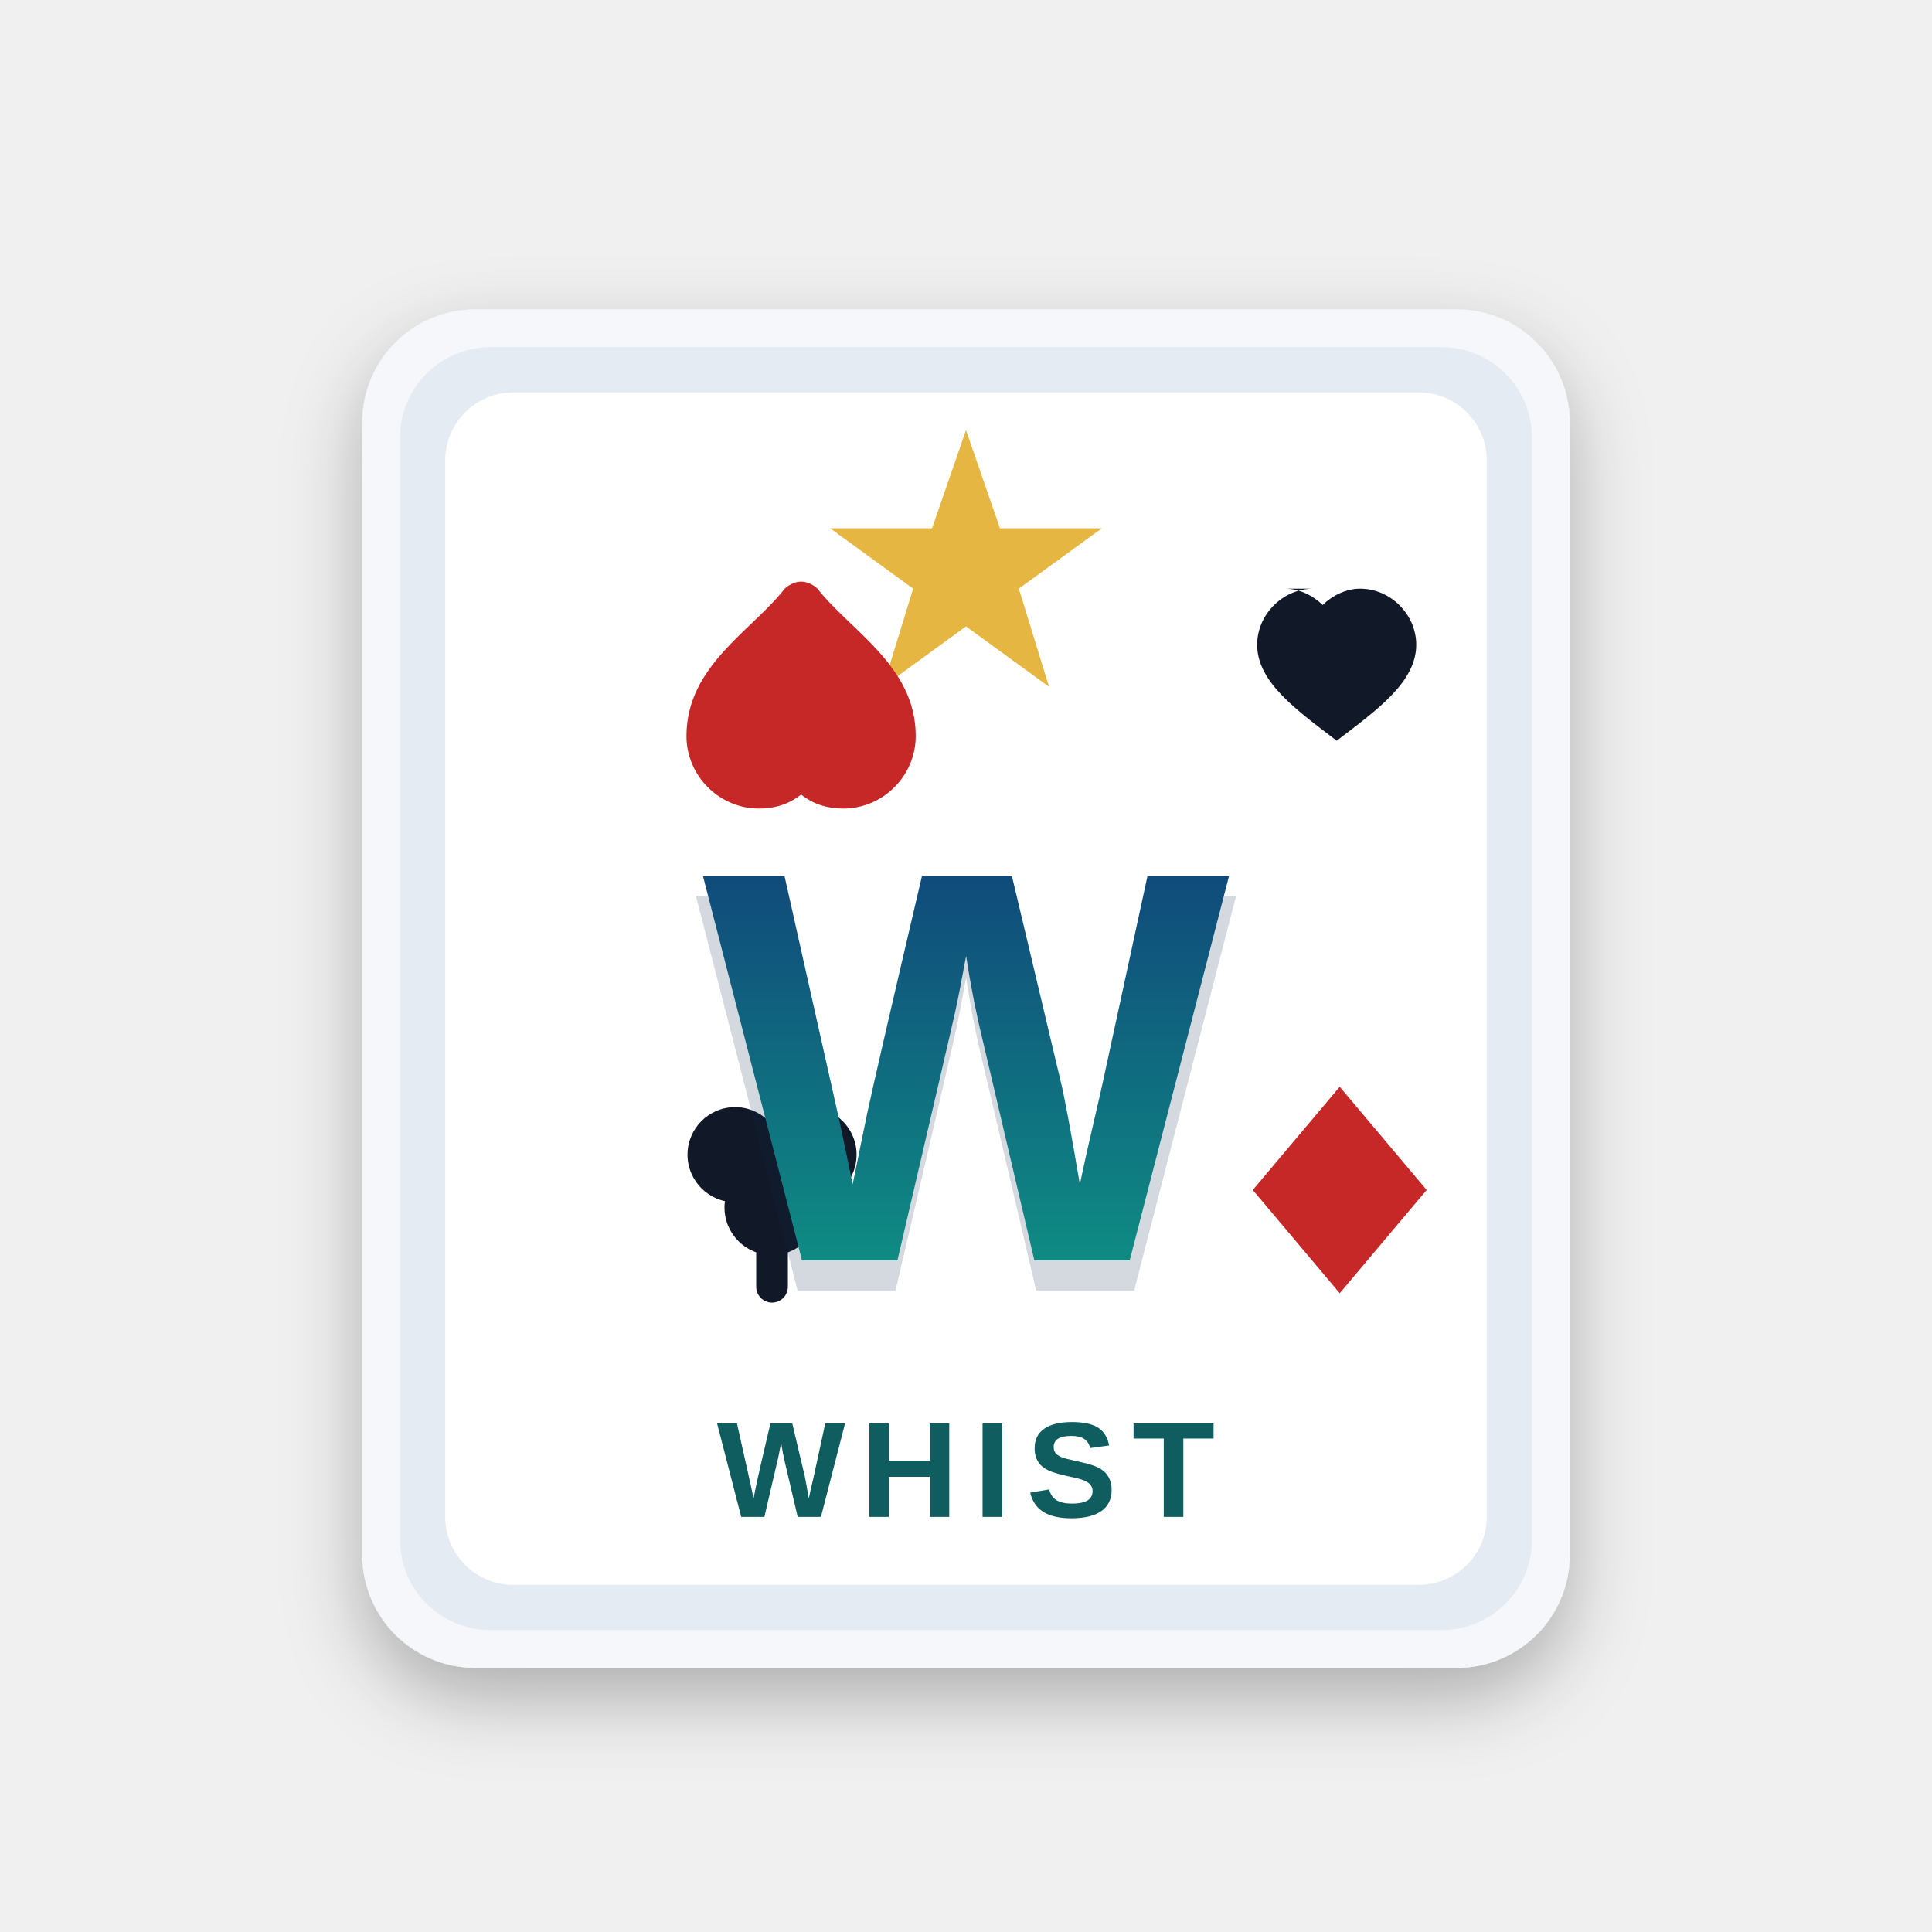
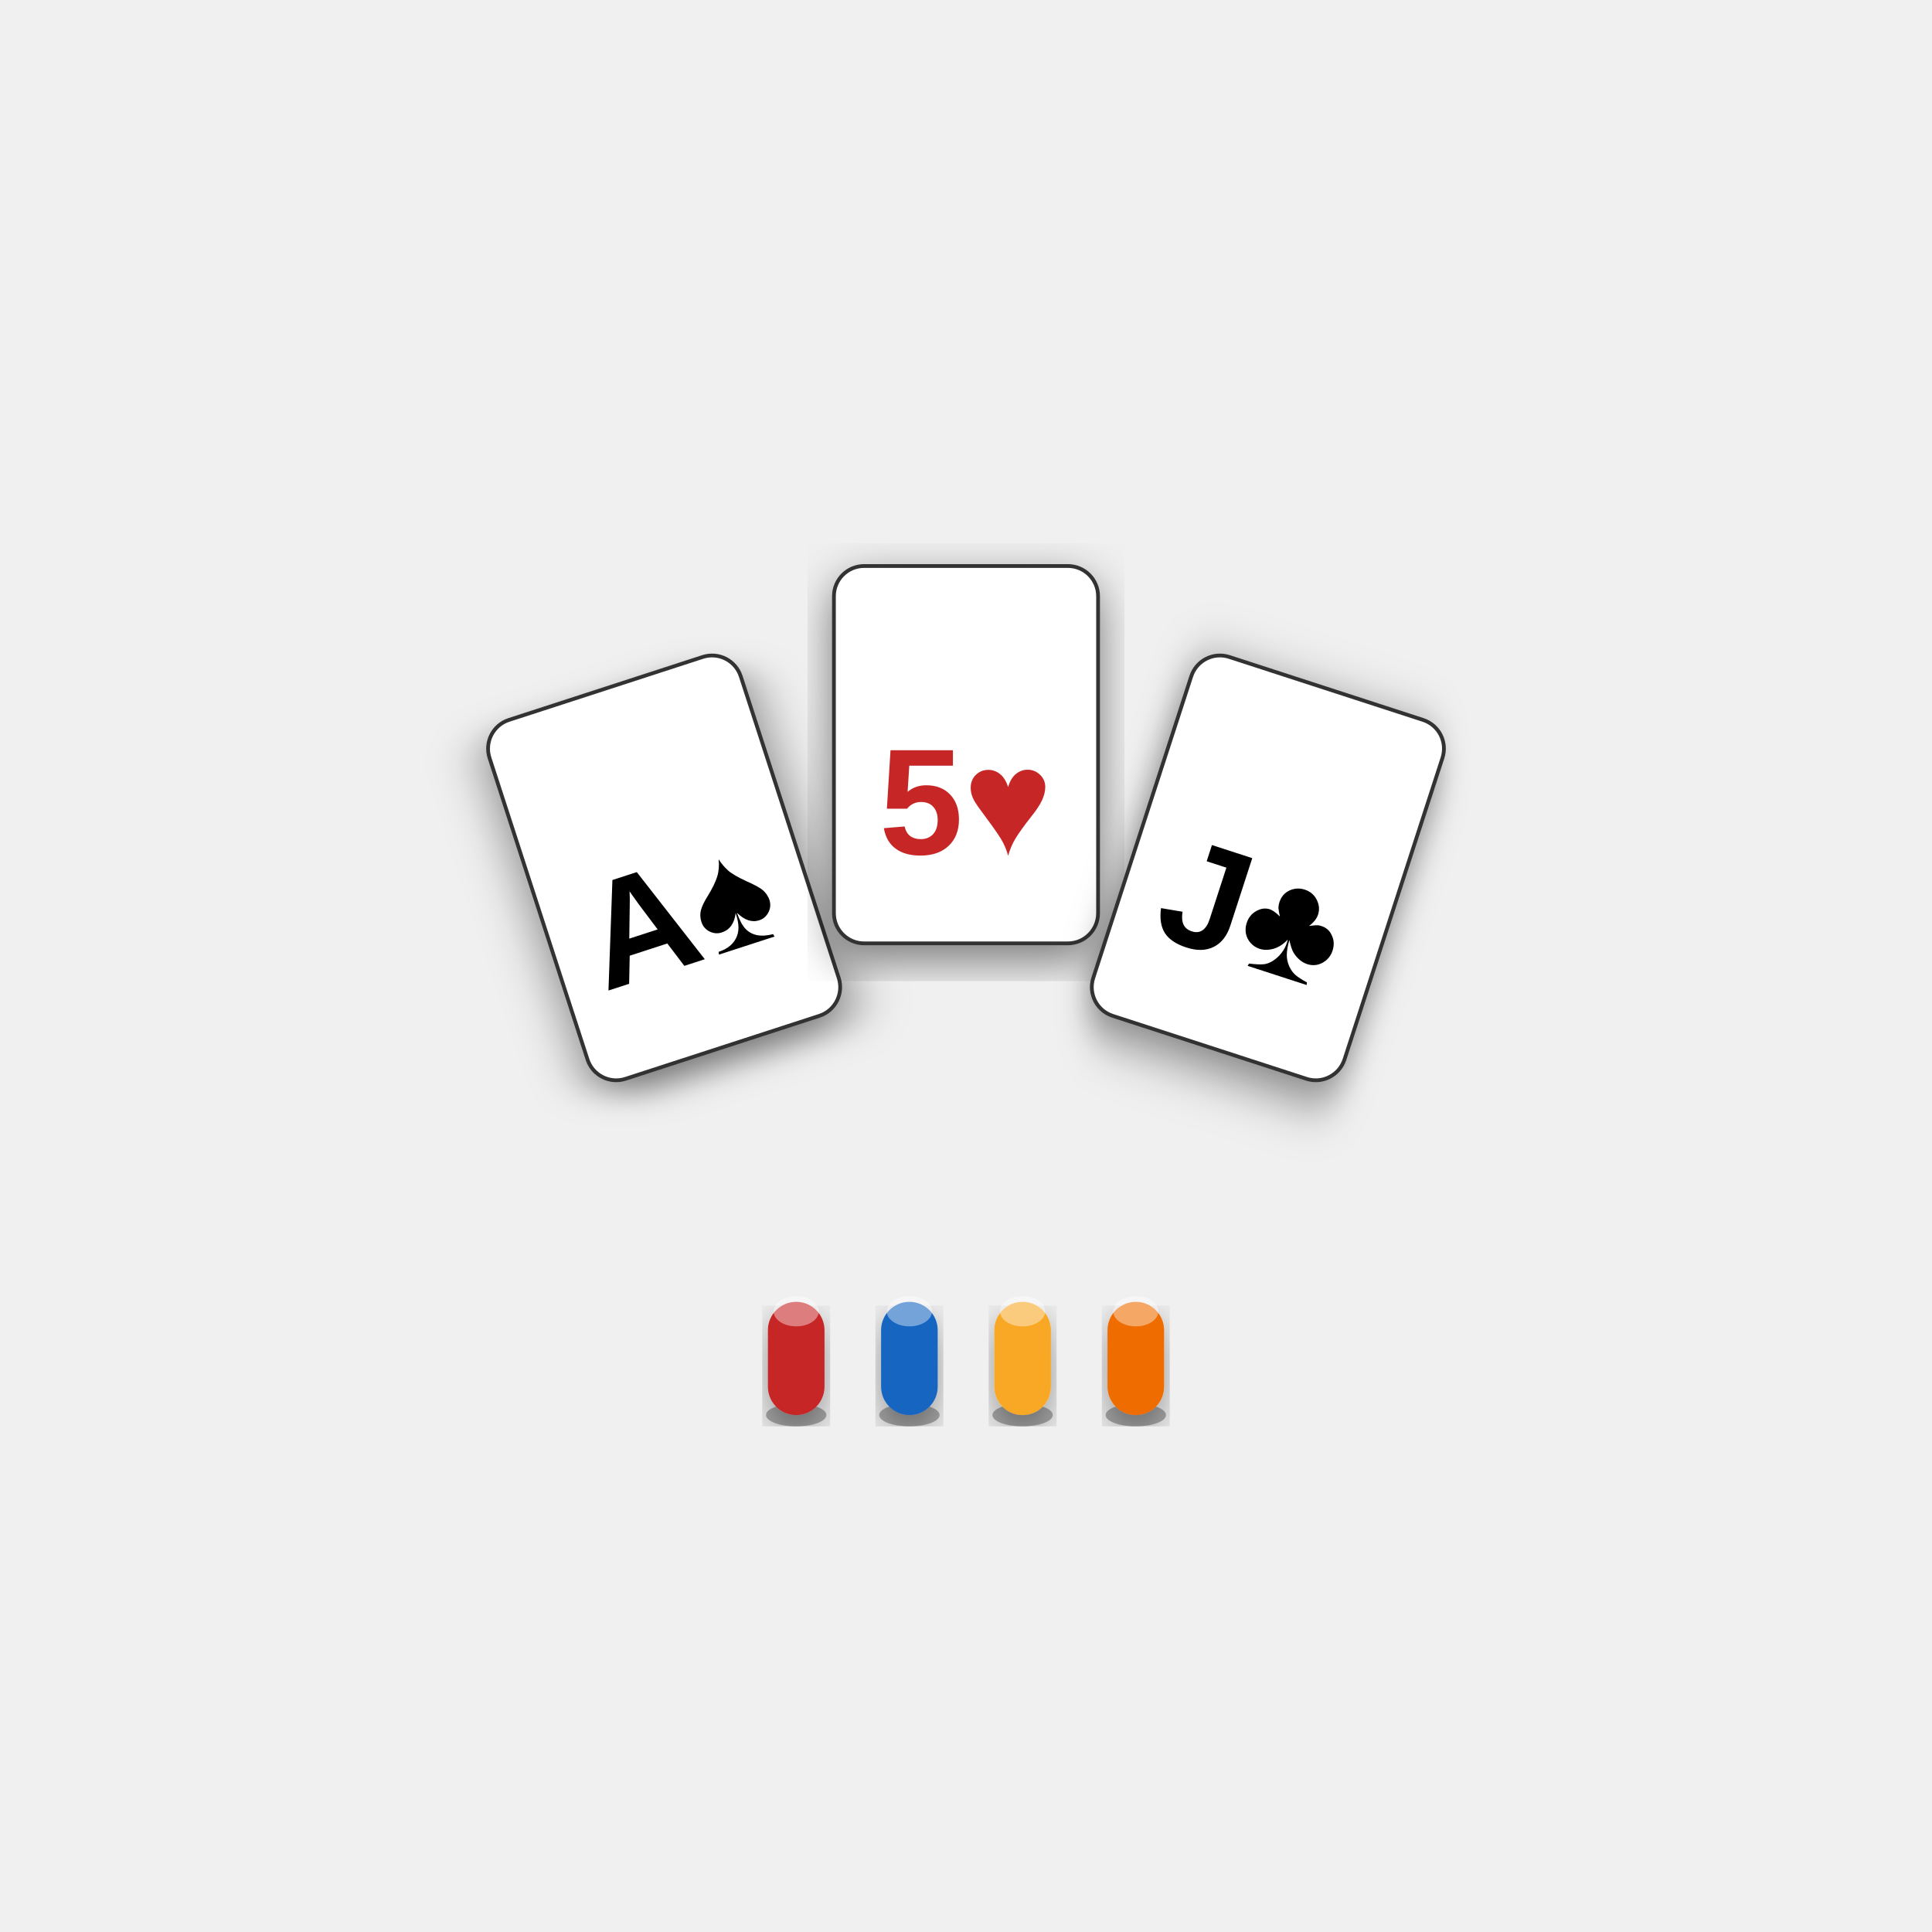
- <svg xmlns="http://www.w3.org/2000/svg" viewBox="0 0 512 512">
+ <svg xmlns="http://www.w3.org/2000/svg" width="1024" height="1024">
  <defs>
-     <linearGradient id="wGradient" x1="0" x2="0" y1="0" y2="1">
-       <stop offset="0%" stop-color="#104b7b" />
-       <stop offset="100%" stop-color="#0f8b83" />
-     </linearGradient>
-     <filter id="shadow" x="-12%" y="-12%" width="124%" height="124%">
-       <feDropShadow dx="0" dy="8" stdDeviation="10" flood-color="#000000" flood-opacity="0.28" />
+     <filter id="shadow">
+       <feDropShadow dx="0" dy="8" stdDeviation="12" flood-opacity="0.5" />
    </filter>
  </defs>
-   <g transform="translate(96 82)" filter="url(#shadow)">
-     <rect x="0" y="0" width="320" height="360" rx="30" fill="#f6f7fb" />
-     <rect x="10" y="10" width="300" height="340" rx="24" fill="#e5ebf2" />
-     <rect x="22" y="22" width="276" height="316" rx="18" fill="#ffffff" />
+   <g transform="translate(512, 420)">
+     <g transform="translate(-160, 40) rotate(-18)">
+       <g filter="url(#shadow)">
+         <rect x="-70" y="-100" width="140" height="200" rx="16" fill="white" stroke="#333" stroke-width="2" />
+         <text x="0" y="30" font-family="Arial, sans-serif" font-size="80" font-weight="bold" fill="#000000" text-anchor="middle" dominant-baseline="middle">A♠</text>
+       </g>
+     </g>
+     <g transform="translate(0, -20)">
+       <g filter="url(#shadow)">
+         <rect x="-70" y="-100" width="140" height="200" rx="16" fill="white" stroke="#333" stroke-width="2" />
+         <text x="0" y="30" font-family="Arial, sans-serif" font-size="80" font-weight="bold" fill="#C62828" text-anchor="middle" dominant-baseline="middle">5♥</text>
+       </g>
+     </g>
+     <g transform="translate(160, 40) rotate(18)">
+       <g filter="url(#shadow)">
+         <rect x="-70" y="-100" width="140" height="200" rx="16" fill="white" stroke="#333" stroke-width="2" />
+         <text x="0" y="30" font-family="Arial, sans-serif" font-size="80" font-weight="bold" fill="#000000" text-anchor="middle" dominant-baseline="middle">J♣</text>
+       </g>
+     </g>
  </g>
-   <g transform="translate(96 82)">
-     <g transform="translate(160 66)">
-       <polygon points="0,-34 9,-8 36,-8 14,8 22,34 0,18 -22,34 -14,8 -36,-8 -9,-8" fill="#e5b642" />
+   <g transform="translate(512, 720)">
+     <g transform="translate(-90.0, 0)">
+       <ellipse cx="0" cy="30" rx="16" ry="6" fill="rgba(0,0,0,0.3)" />
+       <rect x="-15" y="-30" width="30" height="60" rx="15" fill="#C62828" filter="url(#shadow)" />
+       <ellipse cx="0" cy="-25" rx="12" ry="8" fill="rgba(255,255,255,0.4)" />
    </g>
-     <g fill="#c62828" transform="translate(76 74) scale(0.62)">
-       <path d="M58 0c-14 18-42 33-42 63 0 17 14 31 31 31 7 0 13-2 18-6 5 4 11 6 18 6 17 0 31-14 31-31 0-30-28-45-42-63 0 0-3-3-7-3s-7 3-7 3z" />
+     <g transform="translate(-30.0, 0)">
+       <ellipse cx="0" cy="30" rx="16" ry="6" fill="rgba(0,0,0,0.3)" />
+       <rect x="-15" y="-30" width="30" height="60" rx="15" fill="#1565C0" filter="url(#shadow)" />
+       <ellipse cx="0" cy="-25" rx="12" ry="8" fill="rgba(255,255,255,0.4)" />
    </g>
-     <g fill="#111827" transform="translate(226 74) scale(0.62)">
-       <path d="M42 0c-13 0-24 11-24 24 0 16 17 28 34 41 17-13 34-25 34-41 0-13-11-24-24-24-6 0-12 3-16 7-4-4-10-7-16-7z" />
+     <g transform="translate(30.0, 0)">
+       <ellipse cx="0" cy="30" rx="16" ry="6" fill="rgba(0,0,0,0.3)" />
+       <rect x="-15" y="-30" width="30" height="60" rx="15" fill="#F9A825" filter="url(#shadow)" />
+       <ellipse cx="0" cy="-25" rx="12" ry="8" fill="rgba(255,255,255,0.4)" />
    </g>
-     <g transform="translate(82 210) scale(0.7)" fill="#111827">
-       <circle cx="24" cy="20" r="18" />
-       <circle cx="52" cy="20" r="18" />
-       <circle cx="38" cy="40" r="18" />
-       <rect x="32" y="46" width="12" height="30" rx="6" />
+     <g transform="translate(90.0, 0)">
+       <ellipse cx="0" cy="30" rx="16" ry="6" fill="rgba(0,0,0,0.3)" />
+       <rect x="-15" y="-30" width="30" height="60" rx="15" fill="#EF6C00" filter="url(#shadow)" />
+       <ellipse cx="0" cy="-25" rx="12" ry="8" fill="rgba(255,255,255,0.4)" />
    </g>
-     <g transform="translate(236 206) scale(0.72)" fill="#c62828">
-       <polygon points="32,0 64,38 32,76 0,38" />
-     </g>
-     <text x="160" y="260" text-anchor="middle" font-family="Montserrat, 'Helvetica Neue', Arial, sans-serif" font-size="152" font-weight="800" fill="#0a2f49" opacity="0.18">W</text>
-     <text x="160" y="252" text-anchor="middle" font-family="Montserrat, 'Helvetica Neue', Arial, sans-serif" font-size="148" font-weight="800" fill="url(#wGradient)">W</text>
-     <text x="160" y="320" text-anchor="middle" font-family="Montserrat, 'Helvetica Neue', Arial, sans-serif" font-size="36" font-weight="700" letter-spacing="4" fill="#0f5d5f">WHIST</text>
  </g>
</svg>
